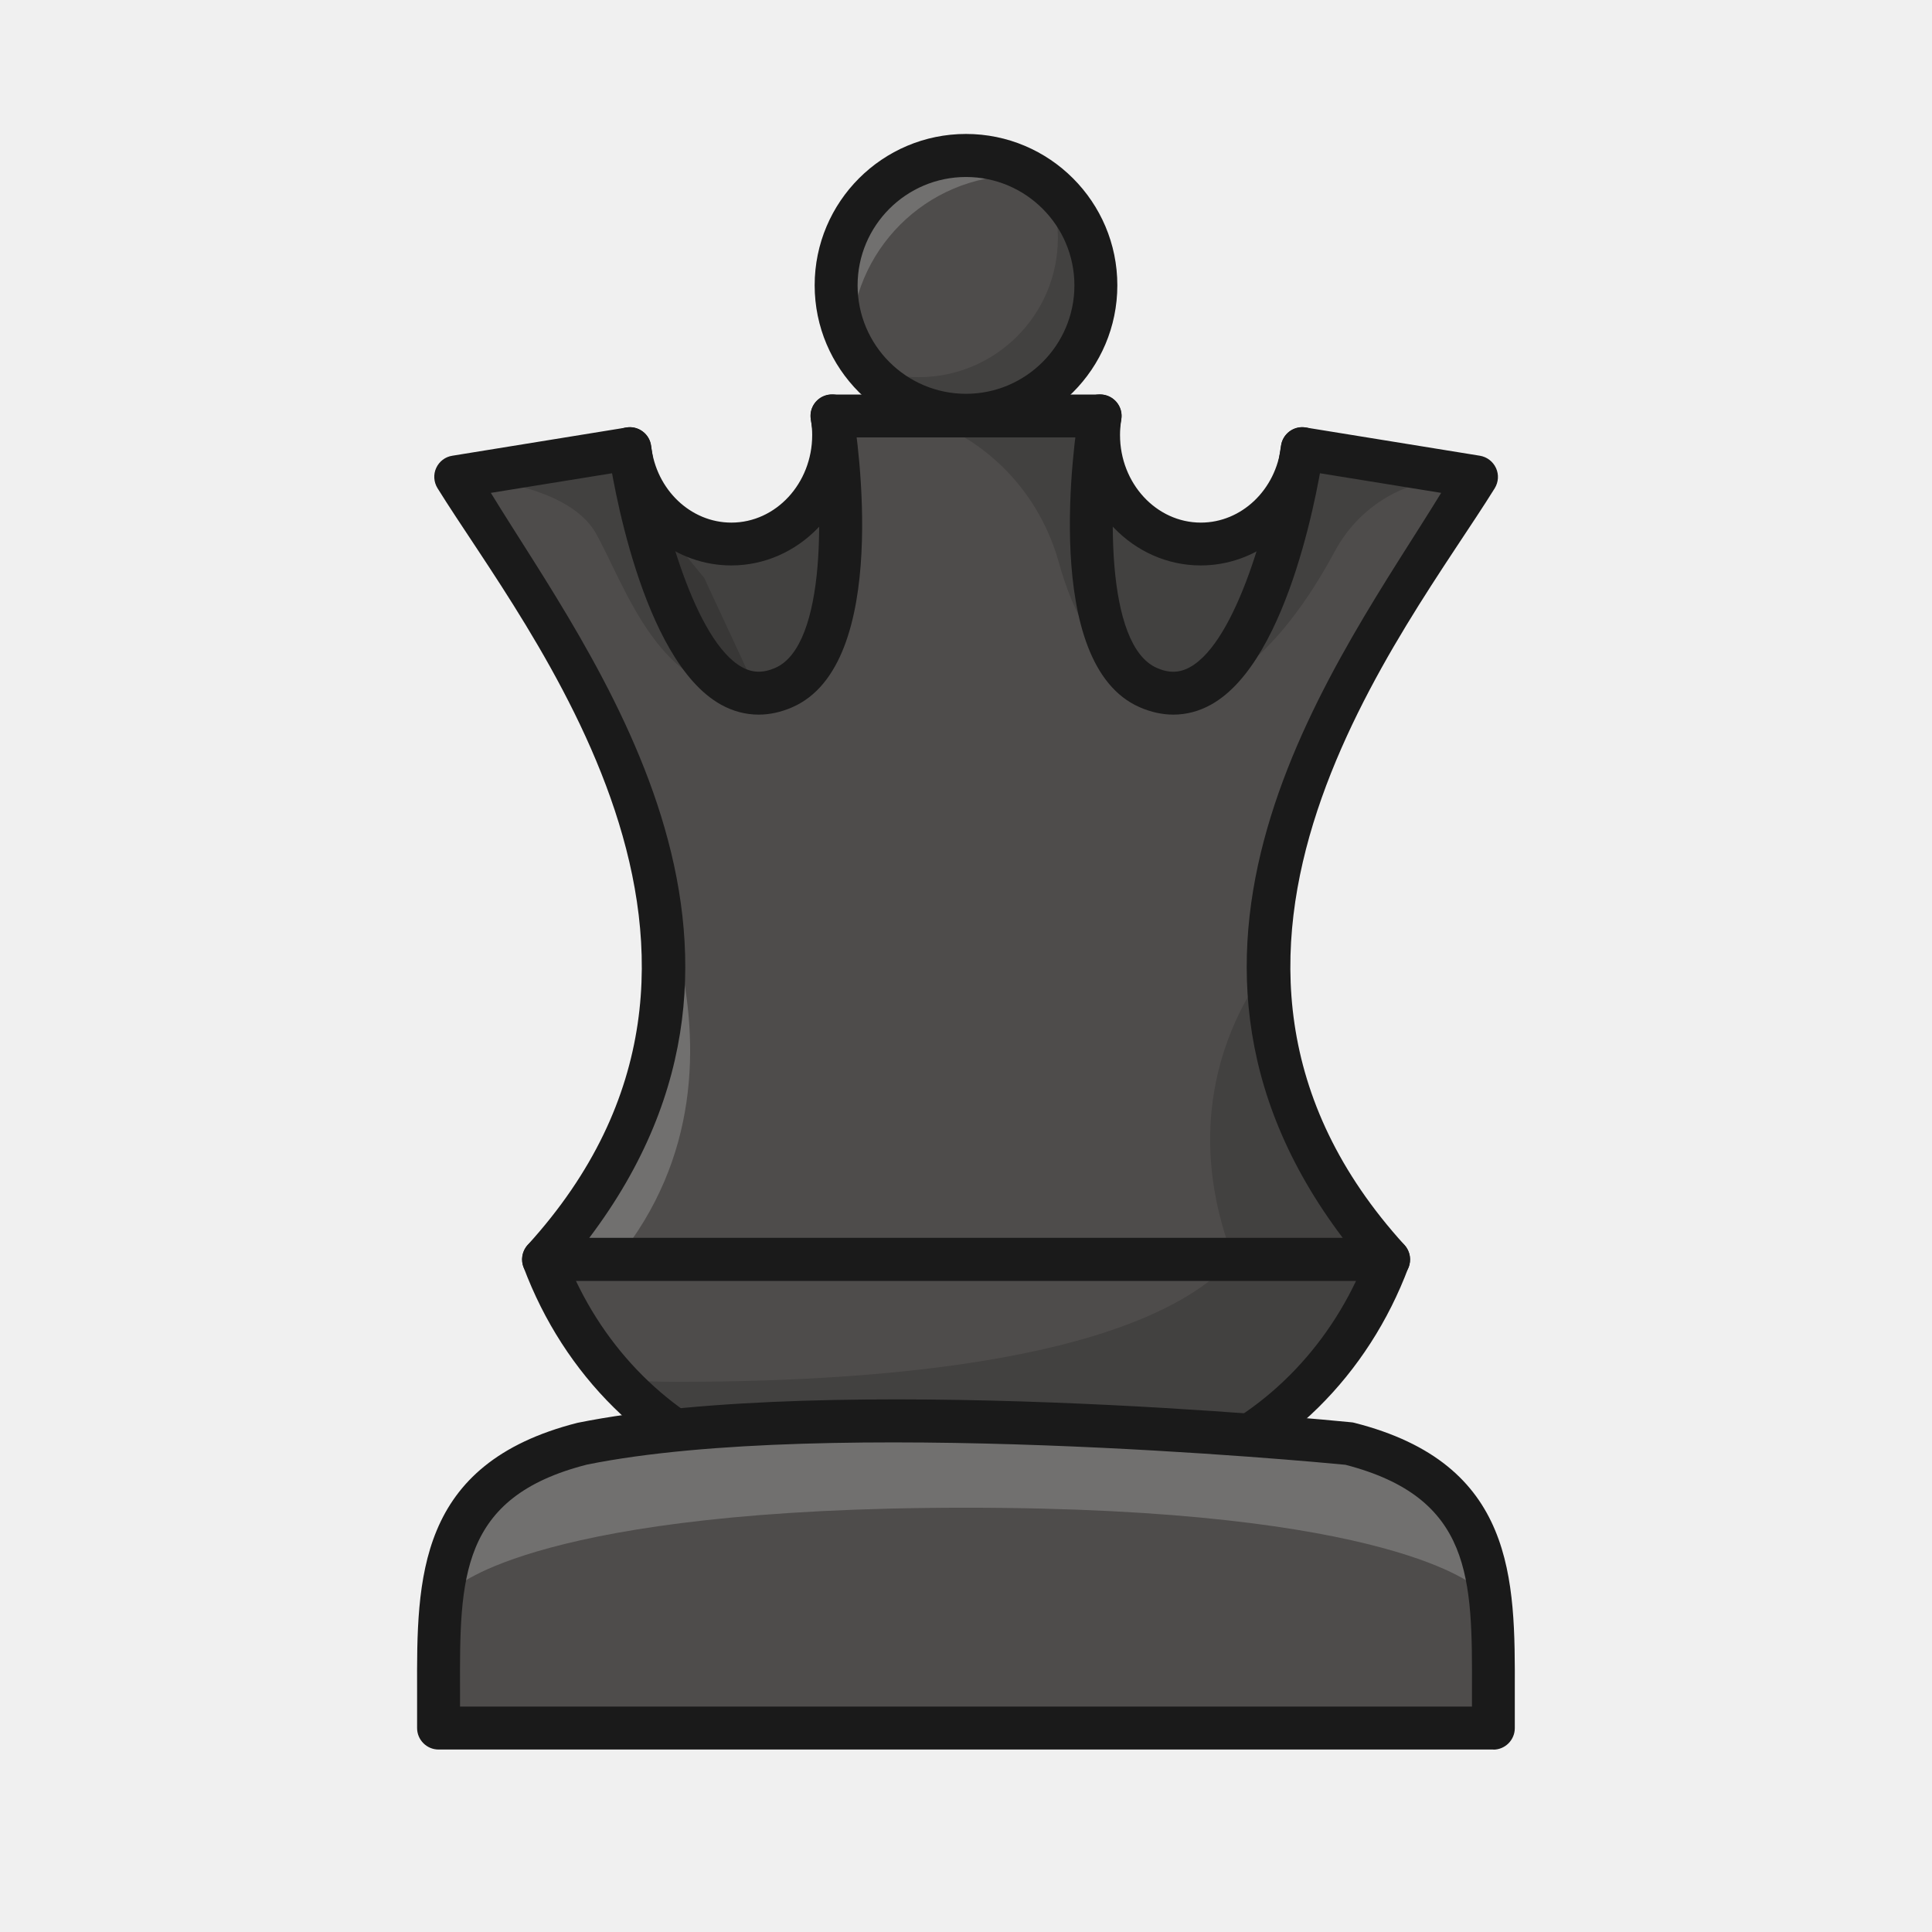
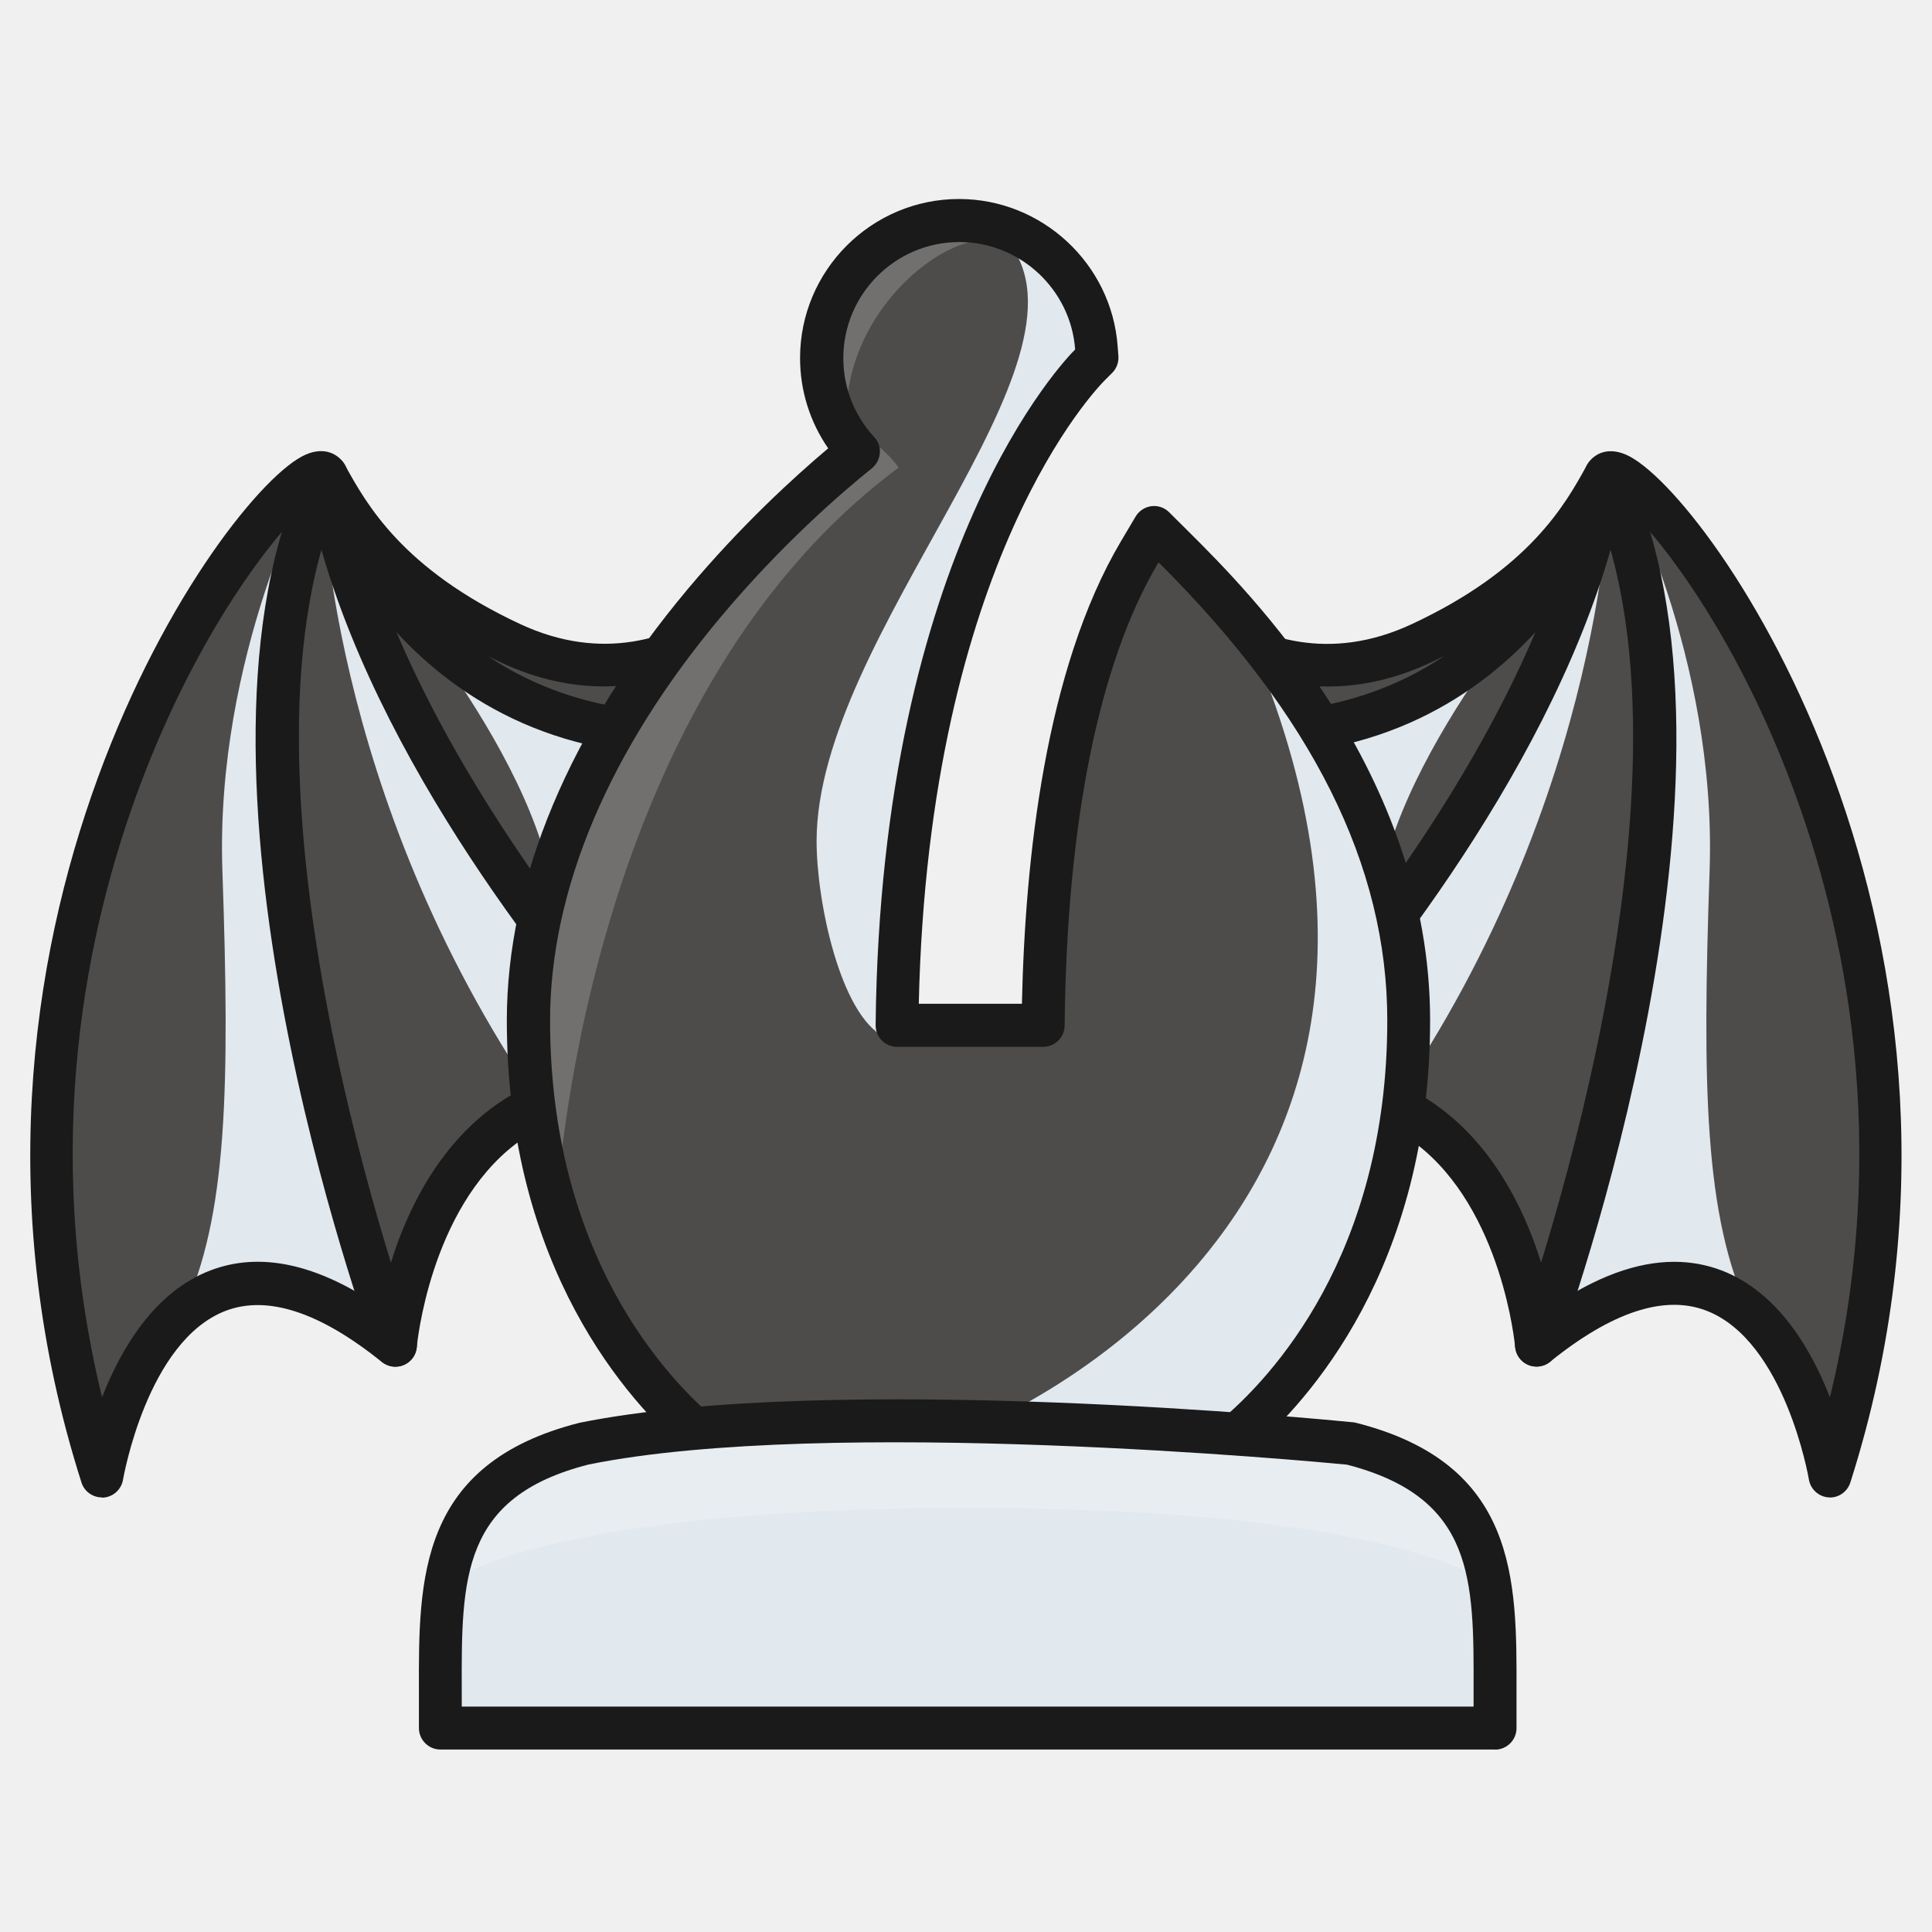
<svg xmlns="http://www.w3.org/2000/svg" version="1.1" id="Layer_1" x="0px" y="0px" viewBox="0 0 180 180" style="enable-background: new 0 0 180 180" xml:space="preserve">
  <defs>
    <style>
- 			.cls-1 {
+ 			.cls-1,
+ 			.cls-2 {
				fill: #fff;
			}
- 			.cls-2 {
+ 			.cls-2,
+ 			.cls-3 {
				opacity: 0.2;
			}
- 			.cls-3 {
- 				opacity: 0.15;
+ 			.cls-4 {
+ 				fill: #e1e8ee;
+ 
			}
- 			.cls-4 {
+ 			.cls-5 {
				letter-spacing: -0.02em;
			}
- 			.cls-5 {
+ 			.cls-6 {
				fill: #4e4c4b;
			}
- 			.cls-6 {
+ 			.cls-7 {
				font-family: Montserrat-Medium, Montserrat;
				font-size: 12px;
			}
- 			.cls-7 {
+ 			.cls-8 {
				fill: #1a1a1a;
			}
		</style>
  </defs>
  <g>
-     <path class="cls-5" d="M129.36,117.33c-23.88-26.24-3.99-53.27,8.18-72.91l-16.22-2.63c-.58,5.01-4.59,8.88-9.46,8.88-5.26,0-9.53-4.55-9.53-10.16,0-.61,.05-1.2,.15-1.77h-24.98c.1,.57,.15,1.16,.15,1.77,0,5.61-4.27,10.16-9.53,10.16-4.86,0-8.88-3.87-9.46-8.88l-16.22,2.63c12.17,19.64,32.06,46.67,8.18,72.91h78.73Z" />
-     <circle class="cls-5" cx="90" cy="26.59" r="12.1" />
-     <g class="cls-2">
-       <path class="cls-1" d="M79.27,32.03c0-8.66,7.02-15.69,15.69-15.69,.54,0,1.07,.03,1.6,.08-1.89-1.22-4.14-1.93-6.56-1.93-6.68,0-12.1,5.42-12.1,12.1,0,2.02,.5,3.92,1.37,5.59,0-.05,0-.1,0-.15Z" />
+     <g>
+       <path class="cls-6" d="M31.3,47.4s9.62,26.98,21.06,40.01l-.75,15.14s-14.52,8.28-14.71,22.45c0,0-8.23-8.11-16.09-4.35s-10.62,16.16-10.62,16.16c0,0-11.4-32.7,0-59.95,11.4-27.25,19.24-31.76,19.24-31.76l1.87,2.29Z" />
+       <path class="cls-8" d="M56.51,67.73c8.5,2.85,9.3,9.72,9.3,9.72l4.95-8.98-10.27-.2-3.98-.54Z" />
+       <g class="cls-4">
+         <path d="M30.02,45.11s.31,28.67,20.25,57.69l6.43-1.75,5.66,.47-10.46-14.1-9.34-13.04-7.09-14.03-5.44-15.23Z" />
+       </g>
+       <g class="cls-4">
+         <path d="M29.14,44.25s-9.11,16.82-8.42,36.87,.49,32.23-3.69,41.12l5.34-2.54,6.03,.65,8.05,4.66-6.94-23.48-3.87-23.27,.98-20.87,2.53-13.13Z" />
+       </g>
+       <polygon class="cls-6" points="30.84 45.11 35.46 60.34 45.52 78.81 63.57 101.71 62.93 93.22 64.56 81.3 68.6 71.45 74.22 65.57 74.8 61.24 72.39 58.13 69.03 57.74 64.75 60.01 58.67 61.81 51.29 61.29 43.69 57.91 35.31 51.36 30.84 45.11" />
+       <g class="cls-4">
+         <path d="M34.93,53.27s17.5,19.75,16.76,33.36l11.88,15.07v-17.08l6.2-16.61-13.26-.29-11.55-4.36-4.13-3.37-5.89-6.73Z" />
+       </g>
+       <g class="cls-4">
+         <path d="M60.42,61.29s-3.29,2.81-4.36,6.55l8.64,.56,8.01-1.25,2.31-3.01-.72-4.13-3.54-2.39-10.34,3.68Z" />
+       </g>
+       <g>
+         <path class="cls-8" d="M9.49,139.51c-.86,0-1.64-.56-1.9-1.39C-8.56,87.43,20.85,45.63,28.49,42.35c1.8-.78,3.06,0,3.61,.91,.02,.04,.04,.07,.06,.11,2,3.62,5.36,9.67,16.3,14.77,7.76,3.62,14.11,1.22,18.07-1.42,1.8-1.21,3.99-1.46,6-.71,2.07,.78,3.61,2.5,4.2,4.72,.05,.19,.09,.38,.13,.56,.4,1.98-.03,4.07-1.19,5.72-.91,1.3-2.17,2.22-3.62,2.65-9.99,14.86-6.66,31.07-6.54,31.61,.15,.66-.03,1.38-.55,1.89-.49,.48-1.16,.65-1.78,.53-6.06-1.12-11.14-.15-15.11,2.87-8.05,6.13-9.23,18.82-9.24,18.95-.06,.74-.53,1.38-1.21,1.67-.68,.29-1.46,.18-2.04-.28-5.76-4.65-10.65-6.25-14.54-4.78-7.35,2.8-9.55,15.61-9.58,15.74-.15,.91-.91,1.6-1.83,1.67-.05,0-.1,0-.15,0ZM28.85,46.86c-3.16,2.75-10.39,11.86-15.8,26.3-4.95,13.22-9.29,33.41-3.54,57.02,1.75-4.49,4.86-9.82,10.1-11.82,4.61-1.76,9.9-.63,15.76,3.37,.96-4.73,3.55-13.23,10.26-18.36,3.62-2.77,7.93-4.16,12.84-4.16h.1c-7.6-8.63-24.99-30.25-29.72-52.35Zm8.09,12.04c6.64,15.64,17.9,29.85,23.94,36.85-.24-6.11,.55-15.77,6.06-25.45-14.6,.97-24.1-5-30-11.4Zm8.47,2.2c5.81,3.89,13.94,6.44,25.13,4.78h0c.72-.11,1.38-.53,1.84-1.19,.53-.75,.73-1.71,.54-2.62-.02-.11-.05-.21-.08-.32-.26-.95-.89-1.69-1.75-2.01-.79-.3-1.65-.19-2.38,.29-3.94,2.63-12.04,6.36-21.98,1.72-.46-.21-.91-.43-1.35-.65Z" />
+         <path class="cls-8" d="M36.84,127.32c-.81,0-1.58-.5-1.88-1.31-.81-2.22-19.77-54.6-6.37-82.57,.48-1,1.67-1.42,2.67-.94,1,.48,1.42,1.67,.94,2.67-12.67,26.45,6.33,78.94,6.52,79.46,.38,1.04-.15,2.19-1.19,2.57-.23,.08-.46,.12-.69,.12Z" />
+       </g>
    </g>
-     <g class="cls-3">
-       <path d="M97.54,17.13c.65,1.55,1.02,3.25,1.02,5.04,0,7.16-5.81,12.97-12.97,12.97-1.79,0-3.49-.36-5.04-1.02,2.22,2.78,5.63,4.56,9.46,4.56,6.68,0,12.1-5.42,12.1-12.1,0-3.83-1.78-7.24-4.56-9.46Z" />
+     <g>
+       <path class="cls-6" d="M149.16,47.4s-9.62,26.98-21.06,40.01l.75,15.14s14.52,8.28,14.71,22.45c0,0,8.23-8.11,16.09-4.35s10.62,16.16,10.62,16.16c0,0,11.4-32.7,0-59.95s-19.24-31.76-19.24-31.76l-1.87,2.29Z" />
+       <path class="cls-8" d="M123.49,67.73c-8.5,2.85-9.3,9.72-9.3,9.72l-4.95-8.98,10.27-.2,3.98-.54Z" />
+       <g class="cls-4">
+         <path d="M149.98,45.11s-.31,28.67-20.25,57.69l-6.43-1.75-5.66,.47,10.46-14.1,9.34-13.04,7.09-14.03,5.44-15.23Z" />
+       </g>
+       <g class="cls-4">
+         <path d="M150.86,44.25s9.11,16.82,8.42,36.87c-.69,20.05-.49,32.23,3.69,41.12l-5.34-2.54-6.03,.65-8.05,4.66,6.94-23.48,3.87-23.27-.98-20.87-2.53-13.13Z" />
+       </g>
+       <polygon class="cls-6" points="149.16 45.11 144.54 60.34 134.48 78.81 116.43 101.71 117.07 93.22 115.44 81.3 111.4 71.45 105.78 65.57 105.2 61.24 107.61 58.13 110.97 57.74 115.25 60.01 121.33 61.81 128.71 61.29 136.31 57.91 144.69 51.36 149.16 45.11" />
+       <g class="cls-4">
+         <path d="M145.07,53.27s-17.5,19.75-16.76,33.36l-11.88,15.07v-17.08l-6.2-16.61,13.26-.29,11.55-4.36,4.13-3.37,5.89-6.73Z" />
+       </g>
+       <g class="cls-4">
+         <path d="M119.58,61.29s3.29,2.81,4.36,6.55l-8.64,.56-8.01-1.25-2.31-3.01,.72-4.13,3.54-2.39,10.34,3.68Z" />
+       </g>
+       <g>
+         <path class="cls-8" d="M170.51,139.51s-.1,0-.15,0c-.92-.07-1.68-.76-1.83-1.67-.02-.13-2.23-12.94-9.58-15.74-3.89-1.48-8.78,.13-14.54,4.78-.58,.47-1.36,.57-2.04,.28-.68-.29-1.14-.93-1.21-1.67-.01-.12-1.18-12.81-9.24-18.94-3.97-3.02-9.05-3.99-15.11-2.87-.06,.01-.11,.02-.17,.03-.16,.02-.31,.01-.46,0-.35-.04-.68-.17-.97-.4-.08-.06-.16-.13-.23-.2-.04-.04-.07-.08-.11-.12-.21-.26-.35-.56-.41-.87-.05-.23-.05-.47-.01-.71,0-.05,.02-.09,.03-.14,.11-.52,3.45-16.74-6.54-31.61-1.44-.43-2.7-1.35-3.62-2.65-1.16-1.65-1.59-3.73-1.19-5.72,.04-.18,.08-.37,.13-.55,.6-2.22,2.13-3.94,4.2-4.72,2.01-.76,4.2-.5,6,.71,3.96,2.65,10.31,5.04,18.07,1.42,10.97-5.11,14.32-11.18,16.31-14.8,.53-.96,1.8-1.79,3.65-.99,7.64,3.29,37.05,45.08,20.9,95.77-.27,.83-1.04,1.39-1.9,1.39Zm-14.52-21.95c1.53,0,3,.27,4.4,.8,5.24,2,8.35,7.33,10.1,11.82,5.75-23.62,1.41-43.8-3.54-57.02-5.41-14.44-12.64-23.55-15.8-26.3-4.73,22.1-22.11,43.72-29.72,52.35h.1c4.91,0,9.22,1.39,12.84,4.16,6.71,5.12,9.3,13.63,10.26,18.36,4.07-2.78,7.87-4.17,11.36-4.17Zm-42.94-47.26c5.51,9.68,6.3,19.34,6.06,25.45,6.04-7,17.3-21.21,23.94-36.85-5.9,6.4-15.4,12.36-30,11.4Zm-3.27-10.72c-.3,0-.61,.05-.91,.17-.85,.32-1.49,1.05-1.75,2.01-.03,.1-.05,.21-.07,.32-.18,.91,.01,1.87,.54,2.62,.46,.66,1.12,1.09,1.84,1.19,11.2,1.66,19.33-.89,25.14-4.78-.44,.22-.89,.44-1.35,.65-9.94,4.64-18.04,.91-21.98-1.72-.45-.3-.96-.46-1.47-.46Z" />
+         <path class="cls-8" d="M143.16,127.32c-.23,0-.46-.04-.69-.12-1.04-.38-1.57-1.53-1.19-2.57,.19-.53,19.19-53.02,6.52-79.46-.48-1-.06-2.19,.94-2.67,1-.48,2.19-.06,2.67,.94,13.4,27.97-5.56,80.35-6.37,82.57-.3,.81-1.06,1.31-1.88,1.31Z" />
+       </g>
    </g>
-     <path class="cls-7" d="M90,40.68c-7.77,0-14.1-6.32-14.1-14.1s6.32-14.1,14.1-14.1,14.1,6.32,14.1,14.1-6.32,14.1-14.1,14.1Zm0-24.19c-5.57,0-10.1,4.53-10.1,10.1s4.53,10.1,10.1,10.1,10.1-4.53,10.1-10.1-4.53-10.1-10.1-10.1Z" />
-     <path class="cls-3" d="M118.81,89.27h0s-10.44,10.97-3.92,27.92c.02,.05,.04,.1,.06,.14h14.41c-10.39-11.42-12.49-14.88-10.55-28.07Z" />
-     <g class="cls-2">
-       <path class="cls-1" d="M57.49,117.33h0c15.32-18.84,0-42.74,0-42.74h0c6.05,17.41,7.46,27.02-6.85,42.74h6.85Z" />
+     <g>
+       <path class="cls-6" d="M65.49,133.88c-.1,0-.09,.02,.02,.03l.32,.37,48.3,.54,.82-.91c.11,0,.13-.02,.02-.03,6.92-5.79,16.26-18.22,16.26-38.81s-13.36-35.6-21.92-44.11l-1.81-1.8-1.3,2.19c-1.48,2.51-8.73,14.32-9.04,44.18h-13.61c.47-44.54,17.84-61.39,18.01-61.56l.64-.64-.07-.91c-.48-6.66-6.1-11.88-12.78-11.88-7.07,0-12.81,5.75-12.81,12.82,0,3.25,1.24,6.36,3.41,8.7-2.89,2.32-8.59,7.24-14.34,14.11-10.72,12.79-16.39,26.24-16.39,38.89,0,20.59,9.34,33.02,16.26,38.81Z" />
+       <g class="cls-3">
+         <path class="cls-1" d="M80.89,41c-2.65-1.21-26.18,21.54-30.42,43.67-3.95,20.6,1.8,28.28,1.36,28.1,.02-.13,2.14-47.12,31.9-69.21,0,0-1.34-1.87-2.84-2.56Z" />
+       </g>
+       <g class="cls-3">
+         <path class="cls-1" d="M91.18,22.43c-4.3,.38-11.67,6.6-12.29,15.21,0,0-5.89-5.52,.06-12.38,4.69-5.4,12.23-2.83,12.23-2.83Z" />
+       </g>
+       <g class="cls-4">
+         <path d="M89.36,56.87c1.82-5.01,12.87-25.34,12.87-25.34l-5.49-9.1-2.85,.06c9.1,11.15-17.81,36.6-17.81,55.88,0,5.64,2.21,16.17,6.31,18.24,0,0,3.17-29.34,6.95-39.75Z" />
+       </g>
+       <g class="cls-4">
+         <path d="M116.95,60.81c22.5,54.6-27.45,72.85-27.45,72.85l25.47,.21c-2.41,1.83,15.88-5.19,15.88-40.97,0-20.76-13.9-32.1-13.9-32.1Z" />
+       </g>
+       <path class="cls-8" d="M114.13,136.82h-.02l-48.3-.54c-.58,0-1.12-.26-1.5-.7l-.14-.16c-.09-.08-.18-.16-.26-.25-5.25-4.49-16.69-16.95-16.69-40.1,0-13.13,5.83-27.02,16.85-40.18,4.97-5.93,9.91-10.44,13.09-13.12-1.7-2.46-2.62-5.38-2.62-8.41,0-8.17,6.65-14.82,14.81-14.82,7.73,0,14.22,6.03,14.78,13.73l.07,.91c.04,.58-.17,1.15-.58,1.56l-.64,.64c-.69,.68-16.45,16.7-17.38,58.14h9.61c.29-13.46,2.18-31.18,9.22-43.08l1.37-2.31c.31-.53,.86-.89,1.47-.97,.61-.08,1.23,.13,1.66,.57l1.81,1.8c5.57,5.54,22.5,22.4,22.5,45.53s-11.44,35.61-16.69,40.1c-.09,.1-.19,.19-.29,.28l-.64,.71c-.38,.42-.92,.66-1.49,.66Zm-47.42-4.53l46.54,.52,.22-.24,.03-.03c.06-.07,.13-.13,.2-.19,4.67-3.91,15.55-15.38,15.55-37.28,0-14.44-6.97-28.4-21.31-42.68l-.06,.1c-5.49,9.28-8.5,24.17-8.69,43.06-.01,1.1-.9,1.98-2,1.98h-13.61c-.53,0-1.05-.21-1.42-.59-.38-.38-.58-.89-.58-1.43,.47-44.41,17.73-62.1,18.59-62.95-.41-5.62-5.15-10.01-10.79-10.01-5.96,0-10.81,4.85-10.81,10.82,0,2.73,1.02,5.34,2.88,7.35,.38,.41,.57,.95,.52,1.5-.04,.55-.31,1.06-.74,1.41-2.83,2.27-8.42,7.1-14.06,13.83-10.42,12.43-15.92,25.43-15.92,37.61,0,21.79,10.76,33.25,15.47,37.22Z" />
    </g>
-     <g class="cls-3">
-       <polygon points="102.1 45.2 102.28 56.2 104.63 62.17 108.59 64.52 112.17 63.71 115.4 60.22 118.11 54.54 120.36 46.79 116.66 49.31 113.21 50.58 109.88 50.46 105.56 48.14 102.1 45.2" />
-     </g>
-     <g class="cls-3">
-       <polygon points="77.9 45.2 77.72 56.2 75.37 62.17 71.41 64.52 67.83 63.71 64.6 60.22 61.89 54.54 59.64 46.79 63.34 49.31 66.79 50.58 70.12 50.46 74.44 48.14 77.9 45.2" />
-     </g>
-     <g class="cls-3">
-       <path d="M42.45,44.42s10.29,.3,13.08,5.29,5.95,15.34,15.07,14.87l-4.99-10.74-5.56-6.77-1.37-5.27-16.22,2.63Z" />
-     </g>
-     <path class="cls-7" d="M70.68,66.58c-1.21,0-2.39-.31-3.51-.93-7.47-4.16-10.19-21.59-10.48-23.56-.16-1.09,.6-2.11,1.69-2.27,1.09-.17,2.11,.6,2.27,1.69,.97,6.7,4.13,18.23,8.47,20.64,.98,.55,1.97,.57,3.1,.08,4.82-2.1,4.59-15.32,3.32-23.16-.18-1.09,.56-2.12,1.65-2.3,1.09-.17,2.12,.56,2.3,1.65,.39,2.39,3.55,23.45-5.67,27.47-1.05,.46-2.1,.69-3.14,.69Z" />
-     <g class="cls-3">
-       <path d="M85.28,38.75l.44,.14c6.35,1.99,11.17,7.13,12.94,13.55,1.3,4.7,3.82,9.78,8.69,12.09l-5.13-11.74-.13-9.89-.39-4.15h-16.42Z" />
-     </g>
-     <g class="cls-3">
-       <path d="M111.51,64.52s6.25-.86,12.86-13.17c2.45-4.56,7.42-7.28,12.55-6.63,.2,.03,.41,.06,.62,.09l-16.22-3.02-1.78,11.4-8.03,11.33Z" />
-     </g>
-     <path class="cls-7" d="M129.36,119.33H50.64c-.79,0-1.51-.47-1.83-1.19-.32-.72-.18-1.57,.35-2.15,24.68-27.13-.22-57.31-8.4-70.51-.35-.57-.4-1.28-.12-1.88,.28-.61,.84-1.04,1.5-1.14l16.22-2.63c.54-.08,1.09,.05,1.53,.38,.44,.33,.72,.82,.78,1.37,.47,4.05,3.68,7.11,7.47,7.11,4.15,0,7.53-3.66,7.53-8.16,0-.48-.04-.96-.12-1.44-.1-.58,.06-1.17,.44-1.62,.38-.45,.94-.71,1.53-.71h24.98c.59,0,1.15,.26,1.53,.71,.38,.45,.54,1.04,.44,1.62-.08,.48-.12,.96-.12,1.44,0,4.5,3.38,8.16,7.53,8.16,3.79,0,7-3.06,7.47-7.11,.06-.54,.34-1.04,.78-1.37,.44-.33,.99-.46,1.53-.38l16.22,2.63c.66,.11,1.22,.54,1.5,1.15,.28,.61,.23,1.31-.12,1.88-8.18,13.2-33.09,43.38-8.4,70.51,.53,.58,.67,1.43,.35,2.15-.32,.72-1.04,1.19-1.83,1.19Zm-74.47-4H125.1c-20.74-27.45-.18-54.13,9.17-69.41l-11.37-1.84c-1.45,5.02-5.89,8.6-11.03,8.6-6.28,0-11.41-5.33-11.53-11.93h-20.68c-.12,6.6-5.24,11.93-11.53,11.93-5.14,0-9.58-3.58-11.03-8.6l-11.37,1.84c9.35,15.28,29.91,41.96,9.17,69.41Z" />
-     <path class="cls-5" d="M50.64,117.33c3.55,9.51,10.94,16.8,20.1,19.85l1.06,.35h36.4l1.06-.35c9.16-3.05,16.55-10.34,20.1-19.85H50.64Z" />
-     <g class="cls-3">
-       <path d="M129.36,117.33c-3.55,9.51-10.94,16.8-20.1,19.85l-1.06,.35h-36.4l-1.06-.35c-5.08-1.69-9.61-4.69-13.25-8.64,1.81,.13,3.67,.2,5.57,.2,15.69,0,42.6-1.31,51.84-11.41h14.47Z" />
-     </g>
-     <path class="cls-7" d="M108.2,139.54h-36.4c-.21,0-.43-.03-.63-.1l-1.06-.35c-9.78-3.26-17.56-10.93-21.34-21.05-.23-.61-.14-1.3,.23-1.84,.37-.54,.99-.86,1.64-.86h78.73c.66,0,1.27,.32,1.64,.86,.37,.54,.46,1.23,.23,1.84-3.78,10.12-11.56,17.79-21.34,21.05l-1.06,.35c-.2,.07-.42,.1-.63,.1Zm-36.07-4h35.75l.75-.25c7.74-2.58,14.07-8.31,17.71-15.95H53.66c3.64,7.64,9.97,13.37,17.71,15.95l.75,.25Z" />
-     <g>
-       <path class="cls-5" d="M40.86,157.51v3.49h98.28v-3.49c.03-10.47,.05-19.59-13.44-23.02,0,0-47.83-4.76-71.39,0h0c-13.5,3.43-13.47,12.55-13.45,23.02Z" />
-       <g class="cls-2">
-         <path class="cls-1" d="M124.81,134.44c-9.28-1.88-22.43-2.23-34.81-2-12.37-.24-25.52,.12-34.81,2-9.09,2.31-11.89,7.27-12.74,13.47,0,0,7.71-7.44,47.55-7.44s47.55,7.44,47.55,7.44c-.85-6.21-3.66-11.17-12.74-13.47Z" />
-       </g>
-       <path class="cls-7" d="M139.14,163H40.86c-1.1,0-2-.9-2-2v-3.48c-.03-10.4-.06-21.15,14.95-24.96,23.68-4.78,70.12-.25,72.08-.05,.1,0,.2,.03,.29,.05,15.01,3.81,14.98,14.56,14.95,24.96v3.49c0,1.1-.9,2-2,2Zm-96.28-4h94.28v-1.49c.03-10.43,.05-17.97-11.79-21.04-2.97-.29-48.3-4.53-70.65-.02-11.89,3.02-11.87,10.59-11.84,21.06h0v1.49Z" />
-     </g>
-     <path class="cls-7" d="M109.32,66.58c-1.03,0-2.09-.23-3.14-.69-9.21-4.02-6.06-25.08-5.67-27.47,.18-1.09,1.21-1.83,2.3-1.65,1.09,.18,1.83,1.21,1.65,2.3-1.28,7.84-1.5,21.05,3.32,23.16,1.13,.5,2.12,.47,3.1-.08,4.33-2.41,7.49-13.94,8.47-20.64,.16-1.09,1.18-1.86,2.27-1.69,1.09,.16,1.85,1.17,1.69,2.27-.29,1.97-3.01,19.4-10.48,23.56-1.12,.62-2.3,.93-3.51,.93Z" />
+     <path class="cls-4" d="M41.02,157.51v3.49h98.27v-3.49c.03-10.47,.05-19.59-13.44-23.02,0,0-47.83-4.76-71.38,0h0c-13.49,3.43-13.47,12.55-13.44,23.02Z" />
+     <path class="cls-2" d="M126.13,134.49c-9.59-1.87-23.18-2.23-35.97-1.99-12.79-.24-26.37,.12-35.97,1.99-9.39,2.3-12.29,7.24-13.17,13.43,0,0,7.97-7.42,49.14-7.42s49.13,7.41,49.14,7.42c-.88-6.19-3.78-11.13-13.17-13.43Z" />
+     <path class="cls-8" d="M139.29,163H41.03c-1.1,0-2-.9-2-2v-3.48c-.03-10.4-.06-21.15,14.95-24.96,23.67-4.79,70.11-.25,72.07-.05,.1,0,.2,.03,.29,.05,15.01,3.81,14.98,14.56,14.95,24.96v3.49c0,1.1-.9,2-2,2Zm-96.26-4h94.26v-1.5c.03-10.42,.05-17.97-11.79-21.04-2.96-.29-48.29-4.53-70.64-.02-11.89,3.02-11.87,10.58-11.84,21.05h0v1.49Z" />
  </g>
</svg>
